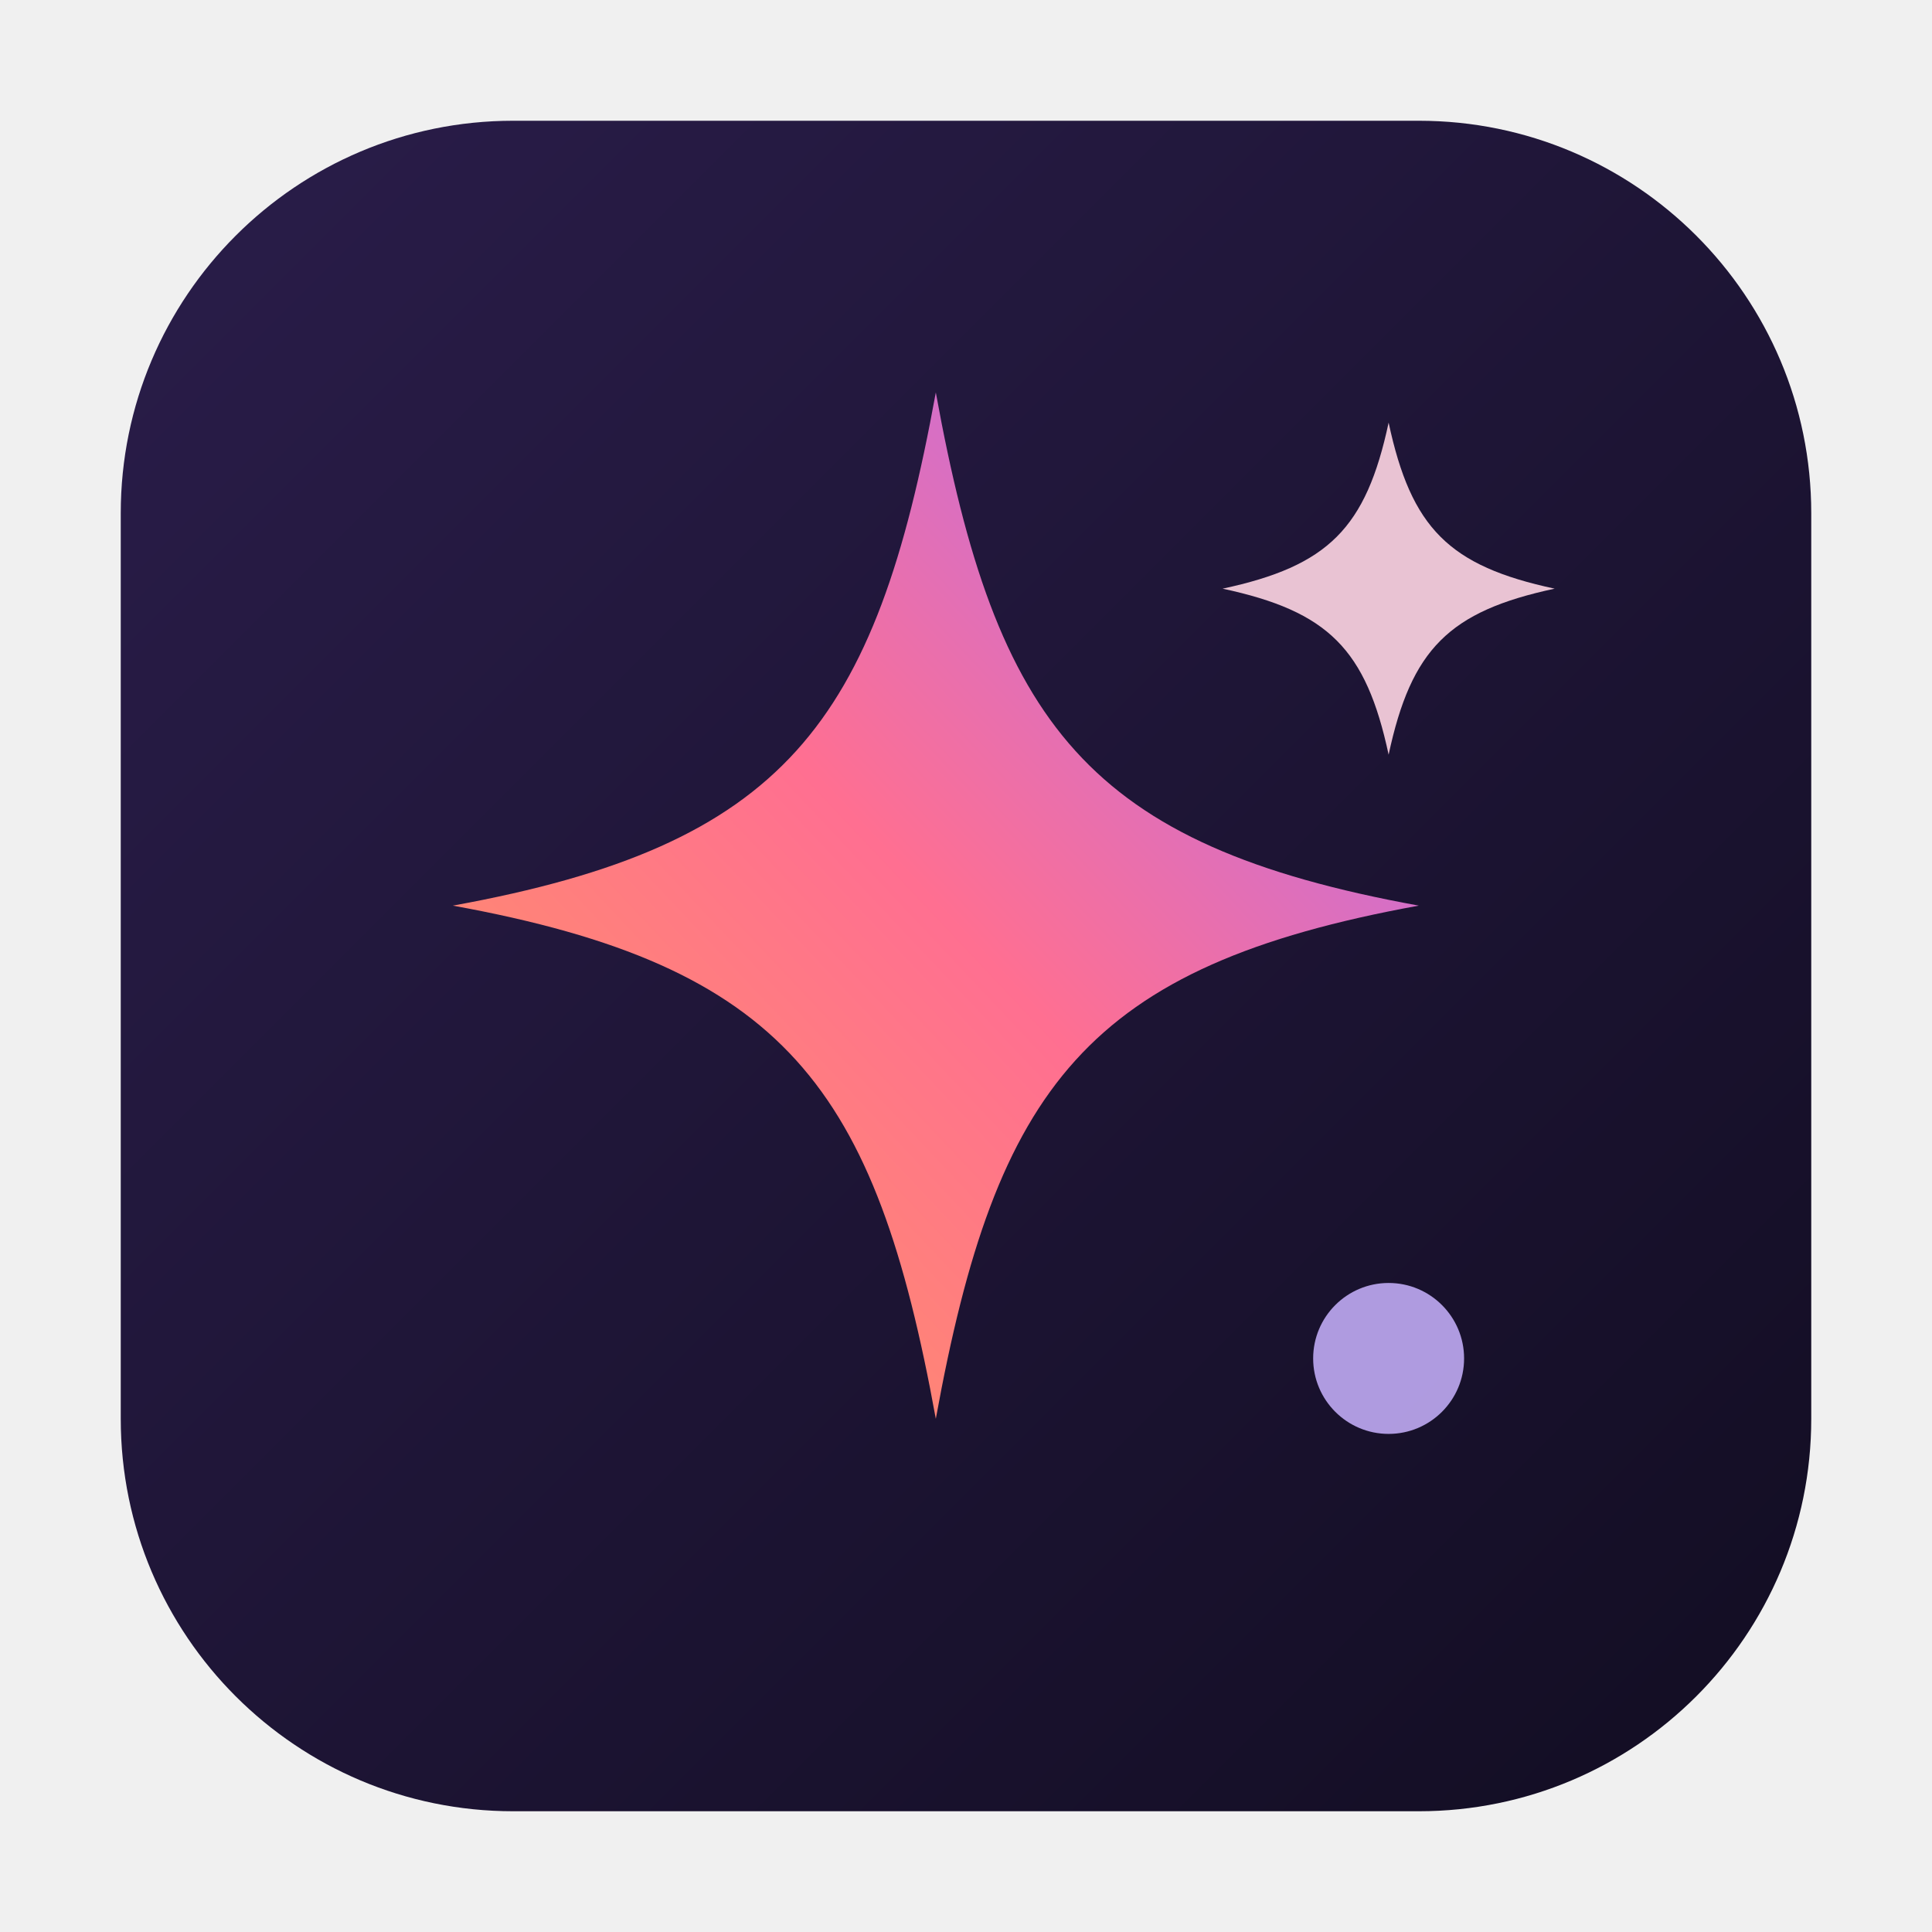
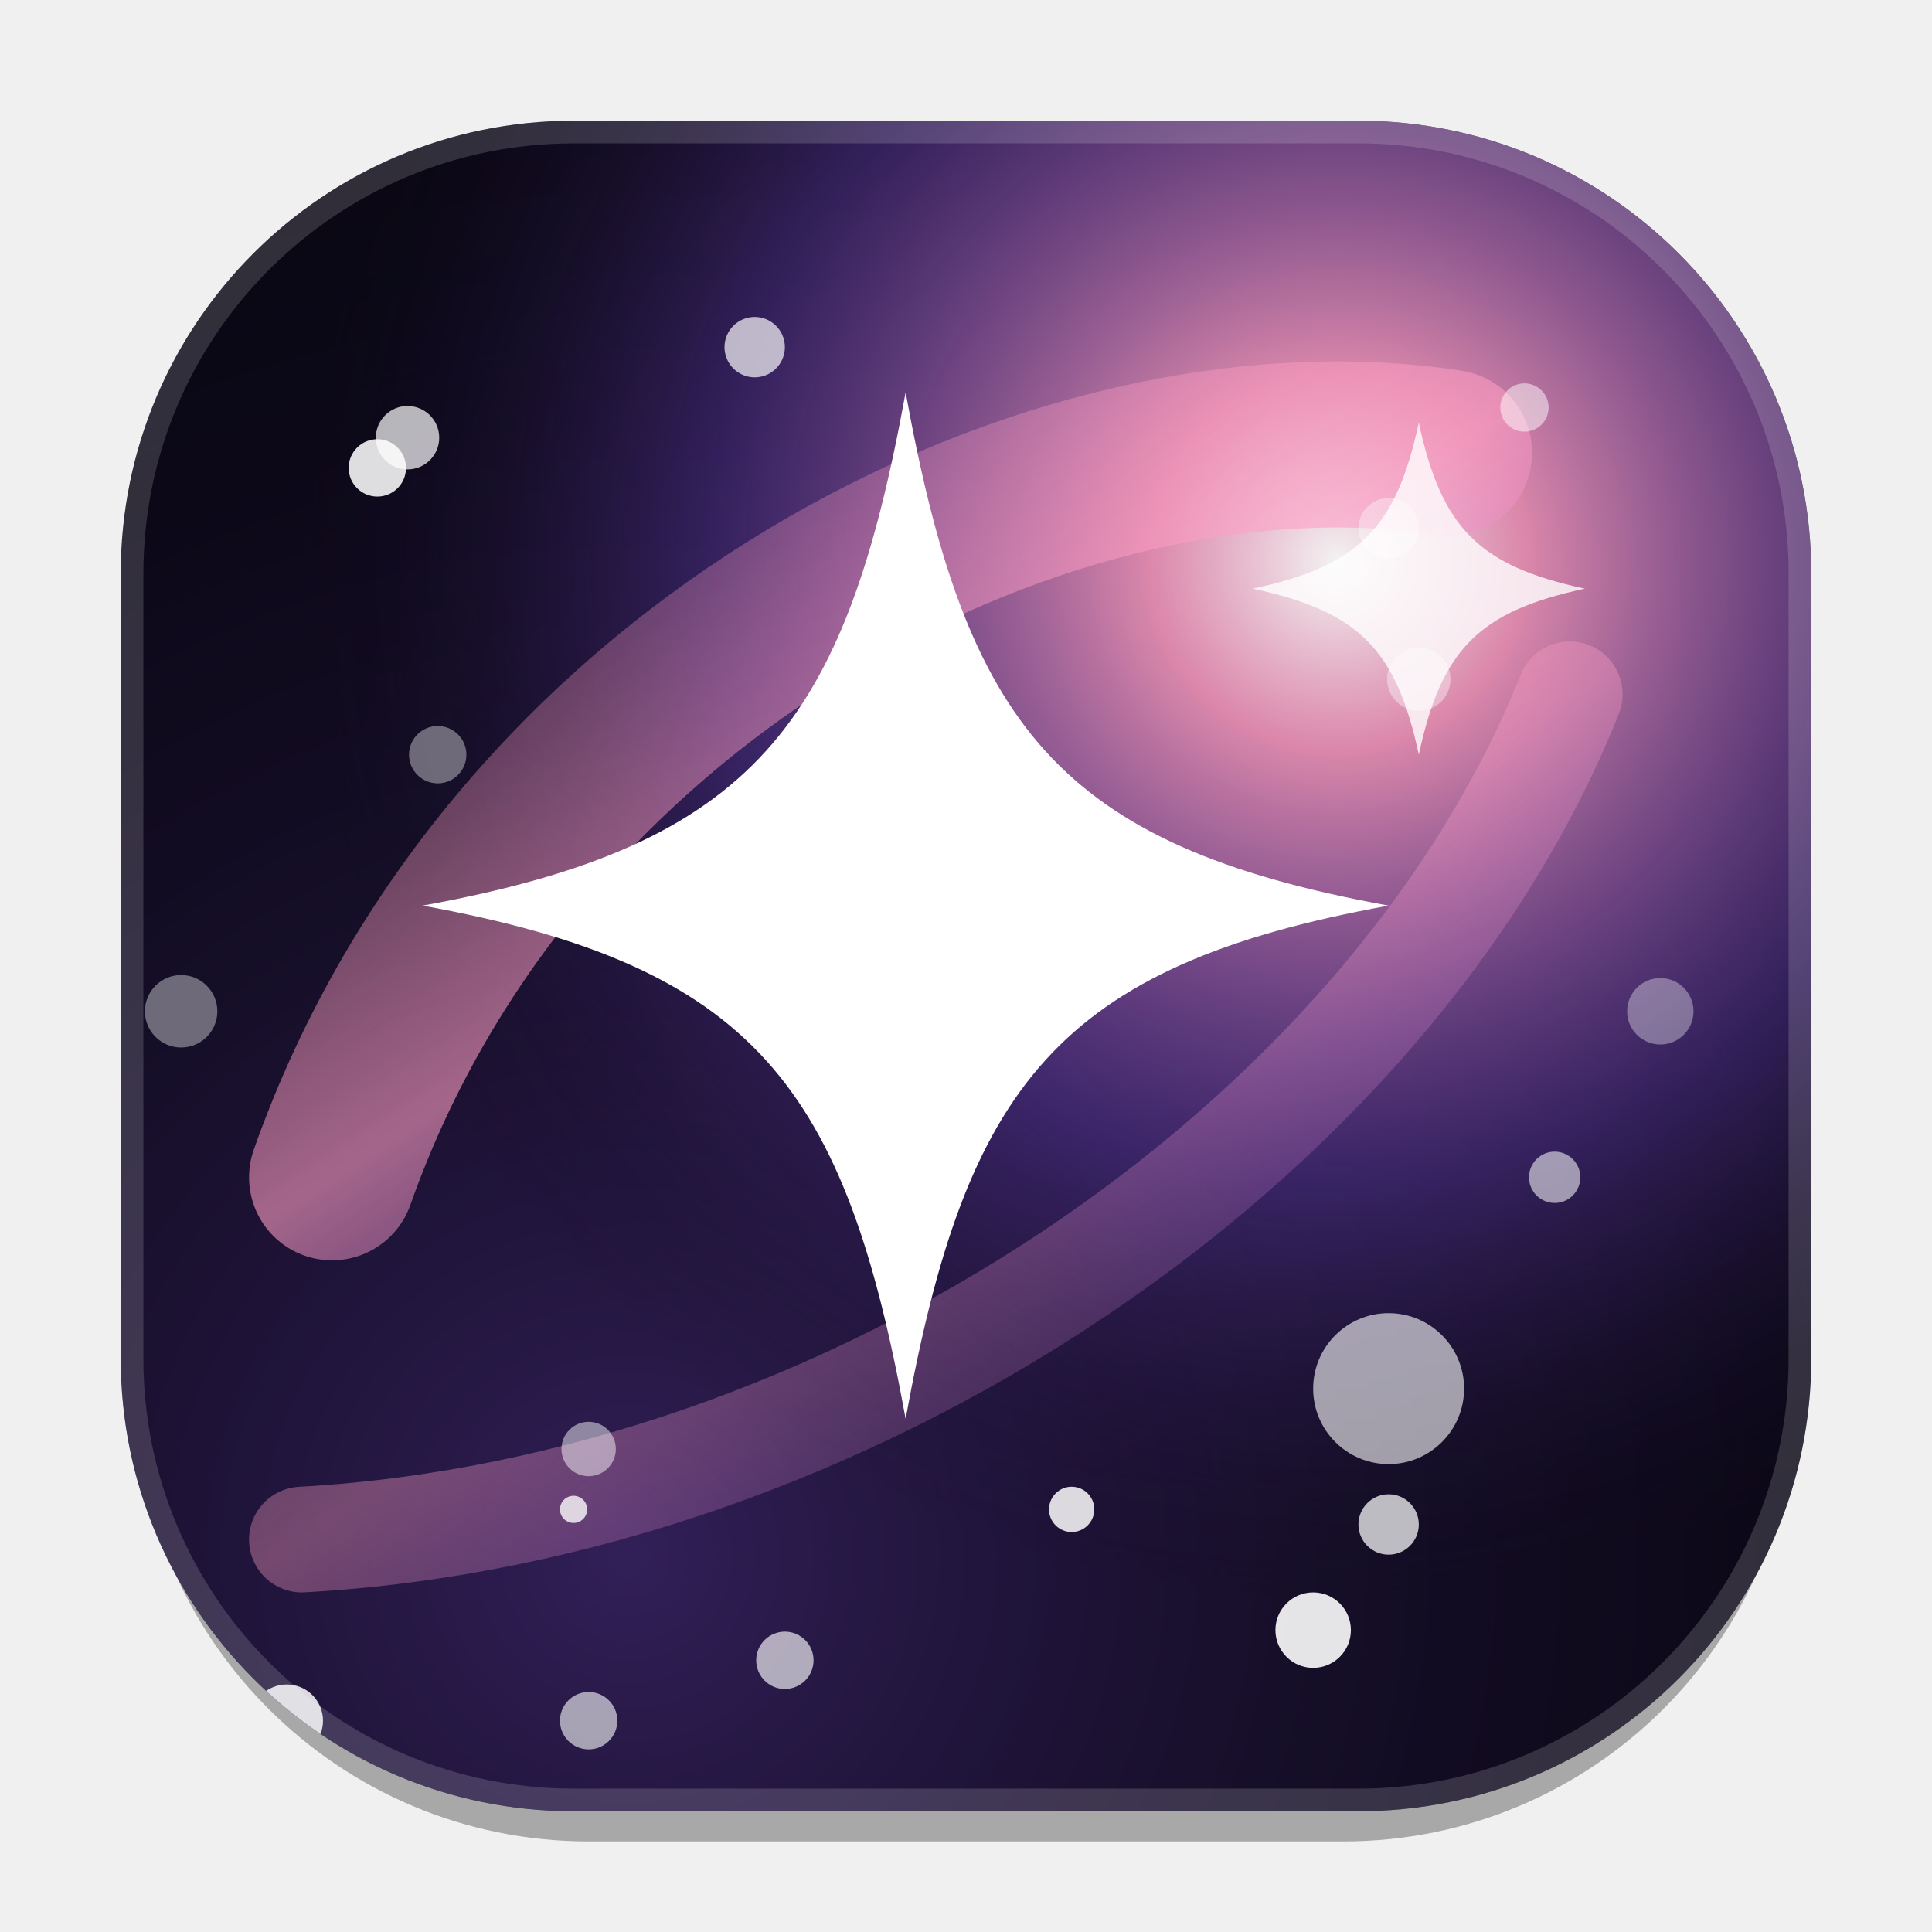
<svg xmlns="http://www.w3.org/2000/svg" width="128" height="128" viewBox="0 0 128 128">
  <defs>
-     <linearGradient id="bg" x1="0" y1="0" x2="1" y2="1">
-       <stop offset="0" stop-color="#2a1d4a" />
-       <stop offset="1" stop-color="#120d22" />
+     <radialGradient id="core" cx="0.72" cy="0.26" r="0.62">
+       <stop offset="0" stop-color="#fff" stop-opacity="0.95" />
+       <stop offset="0.18" stop-color="#ff9ec4" stop-opacity="0.85" />
+       <stop offset="0.6" stop-color="#7a4bd6" stop-opacity="0.35" />
+       <stop offset="1" stop-color="#0a0714" stop-opacity="0" />
+     </radialGradient>
+     <radialGradient id="deep" cx="0.3" cy="0.85" r="0.9">
+       <stop offset="0" stop-color="#7a4bd6" stop-opacity="0.35" />
+       <stop offset="1" stop-color="#0a0714" stop-opacity="0" />
+     </radialGradient>
+     <linearGradient id="arm" x1="0" y1="0" x2="1" y2="1">
+       <stop offset="0" stop-color="#ff9ec4" stop-opacity="0" />
+       <stop offset="0.5" stop-color="#ff9ec4" stop-opacity="0.75" />
+       <stop offset="1" stop-color="#7a4bd6" stop-opacity="0" />
    </linearGradient>
-     <linearGradient id="star" x1="0" y1="1" x2="1" y2="0">
-       <stop offset="0" stop-color="#ff9a5c" />
-       <stop offset="0.5" stop-color="#ff6f91" />
-       <stop offset="1" stop-color="#a970ff" />
-     </linearGradient>
+     <clipPath id="plate">
+       <rect x="8" y="8" width="112" height="112" rx="30" />
+     </clipPath>
  </defs>
-   <rect x="8" y="8" width="112" height="112" rx="26" fill="url(#bg)" />
-   <path d="M62 26 C66 48 72 56 94 60 C72 64 66 72 62 94 C58 72 52 64 30 60 C52 56 58 48 62 26 Z" fill="url(#star)" />
-   <path d="M92 28 C93.5 35 96 37.5 103 39 C96 40.5 93.5 43 92 50 C90.5 43 88 40.5 81 39 C88 37.5 90.5 35 92 28 Z" fill="#ffd6e4" opacity="0.9" />
-   <circle cx="92" cy="90" r="5" fill="#c9b3ff" opacity="0.85" />
+   <rect x="9" y="12" width="110" height="110" rx="30" fill="#000" opacity=".3" />
+   <rect x="8" y="8" width="112" height="112" rx="30" fill="#0a0714" />
+   <g clip-path="url(#plate)">
+     <rect x="8" y="8" width="112" height="112" fill="url(#deep)" />
+     <rect x="8" y="8" width="112" height="112" fill="url(#core)" />
+     <path d="M96 30C70 26 34 44 22 78" fill="none" stroke="url(#arm)" stroke-width="11" stroke-linecap="round" opacity=".8" />
+     <path d="M104 46C92 76 56 100 20 102" fill="none" stroke="url(#arm)" stroke-width="7" stroke-linecap="round" opacity=".5" />
+     <circle cx="103" cy="78" r="1.7" fill="#fff" opacity="0.55" />
+     <circle cx="110" cy="67" r="2.2" fill="#fff" opacity="0.35" />
+     <circle cx="29" cy="50" r="1.9" fill="#fff" opacity="0.38" />
+     <circle cx="12" cy="67" r="2.4" fill="#fff" opacity="0.38" />
+     <circle cx="39" cy="96" r="1.8" fill="#fff" opacity="0.48" />
+     <circle cx="87" cy="108" r="2.5" fill="#fff" opacity="0.89" />
+     <circle cx="94" cy="45" r="2.1" fill="#fff" opacity="0.39" />
+     <circle cx="71" cy="100" r="1.5" fill="#fff" opacity="0.84" />
+     <circle cx="101" cy="27" r="1.6" fill="#fff" opacity="0.49" />
+     <circle cx="115" cy="18" r="1.3" fill="#fff" opacity="0.59" />
+     <circle cx="27" cy="29" r="2.1" fill="#fff" opacity="0.70" />
+     <circle cx="50" cy="23" r="2.0" fill="#fff" opacity="0.68" />
+     <circle cx="92" cy="101" r="2.0" fill="#fff" opacity="0.72" />
+     <circle cx="92" cy="35" r="2.0" fill="#fff" opacity="0.36" />
+     <circle cx="25" cy="31" r="1.9" fill="#fff" opacity="0.86" />
+     <circle cx="38" cy="100" r="0.9" fill="#fff" opacity="0.78" />
+     <circle cx="39" cy="114" r="1.9" fill="#fff" opacity="0.59" />
+     <circle cx="52" cy="110" r="1.9" fill="#fff" opacity="0.64" />
+     <circle cx="19" cy="114" r="2.4" fill="#fff" opacity="0.84" />
+   </g>
+   <rect x="8.75" y="8.75" width="110.5" height="110.5" rx="29.25" fill="none" stroke="#fff" stroke-opacity=".16" stroke-width="1.5" />
+   <path d="M60 26C64 48 70 56 92 60C70 64 64 72 60 94C56 72 50 64 28 60C50 56 56 48 60 26Z" fill="#ffffff" />
+   <path d="M94 28c1.5 7 4 9.5 11 11-7 1.5-9.5 4-11 11-1.5-7-4-9.5-11-11 7-1.5 9.5-4 11-11z" fill="#ffffff" opacity=".8" />
+   <circle cx="92" cy="92" r="5" fill="#fff" opacity=".6" />
</svg>
